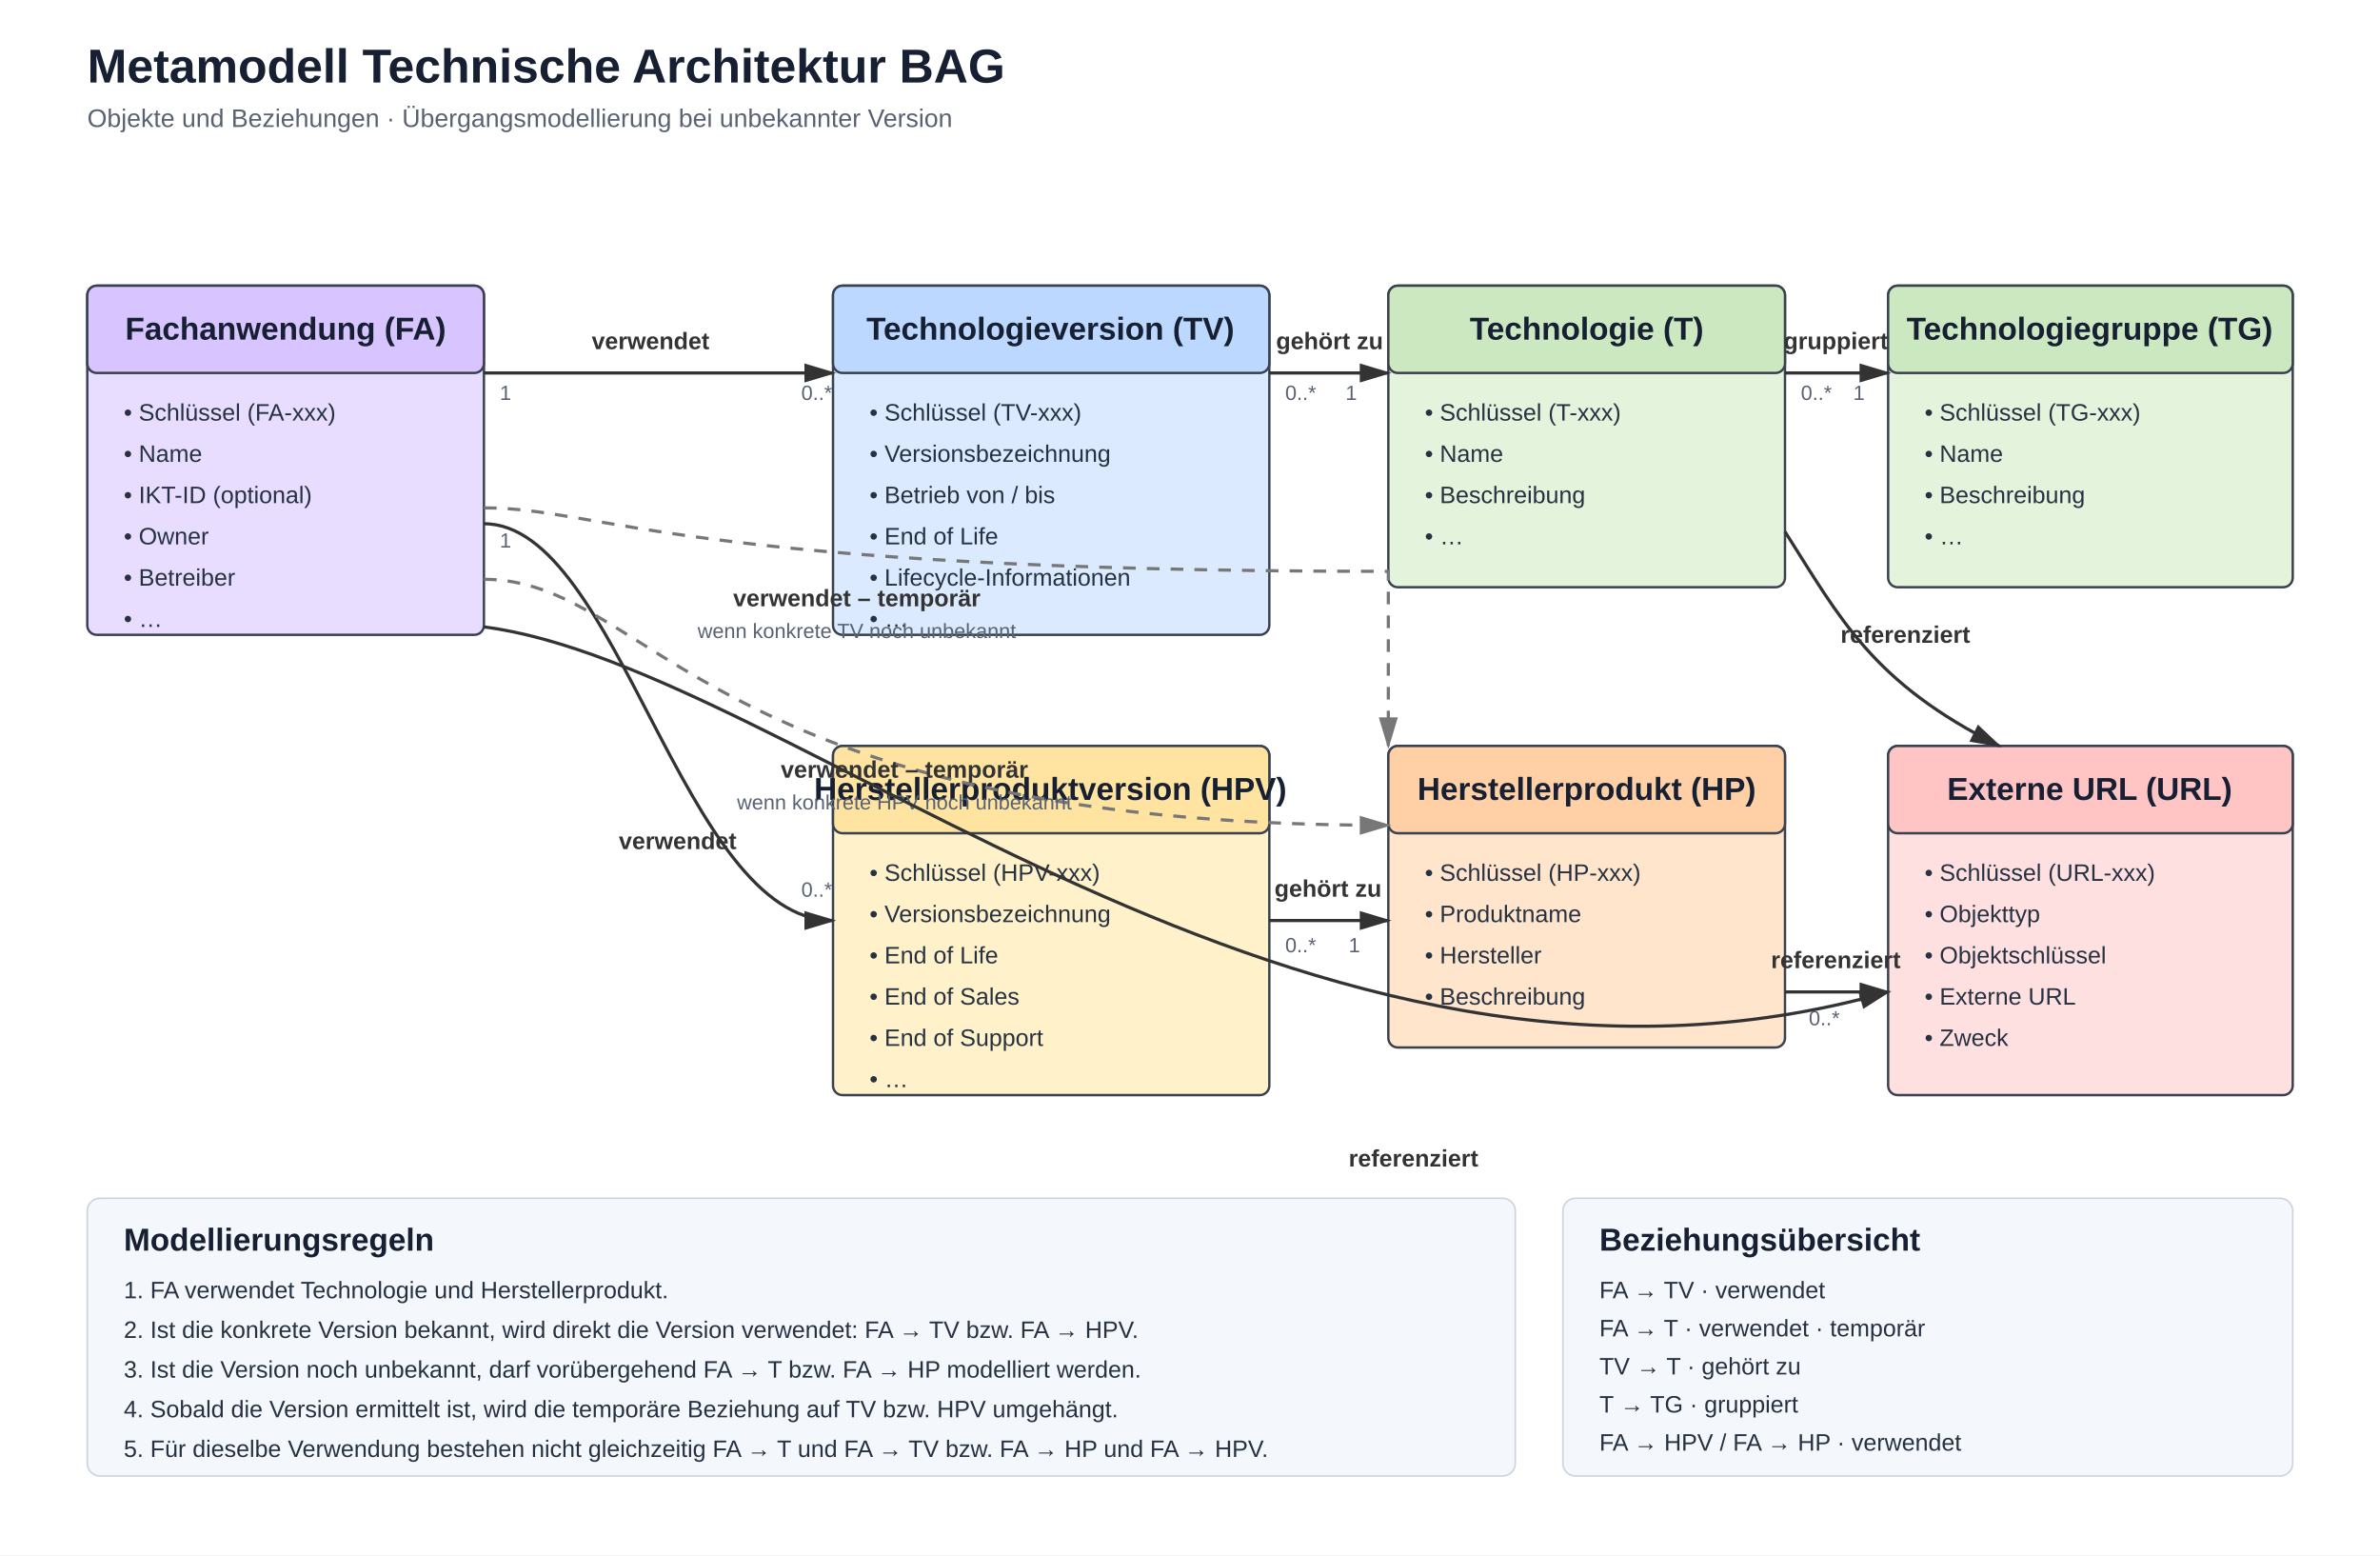
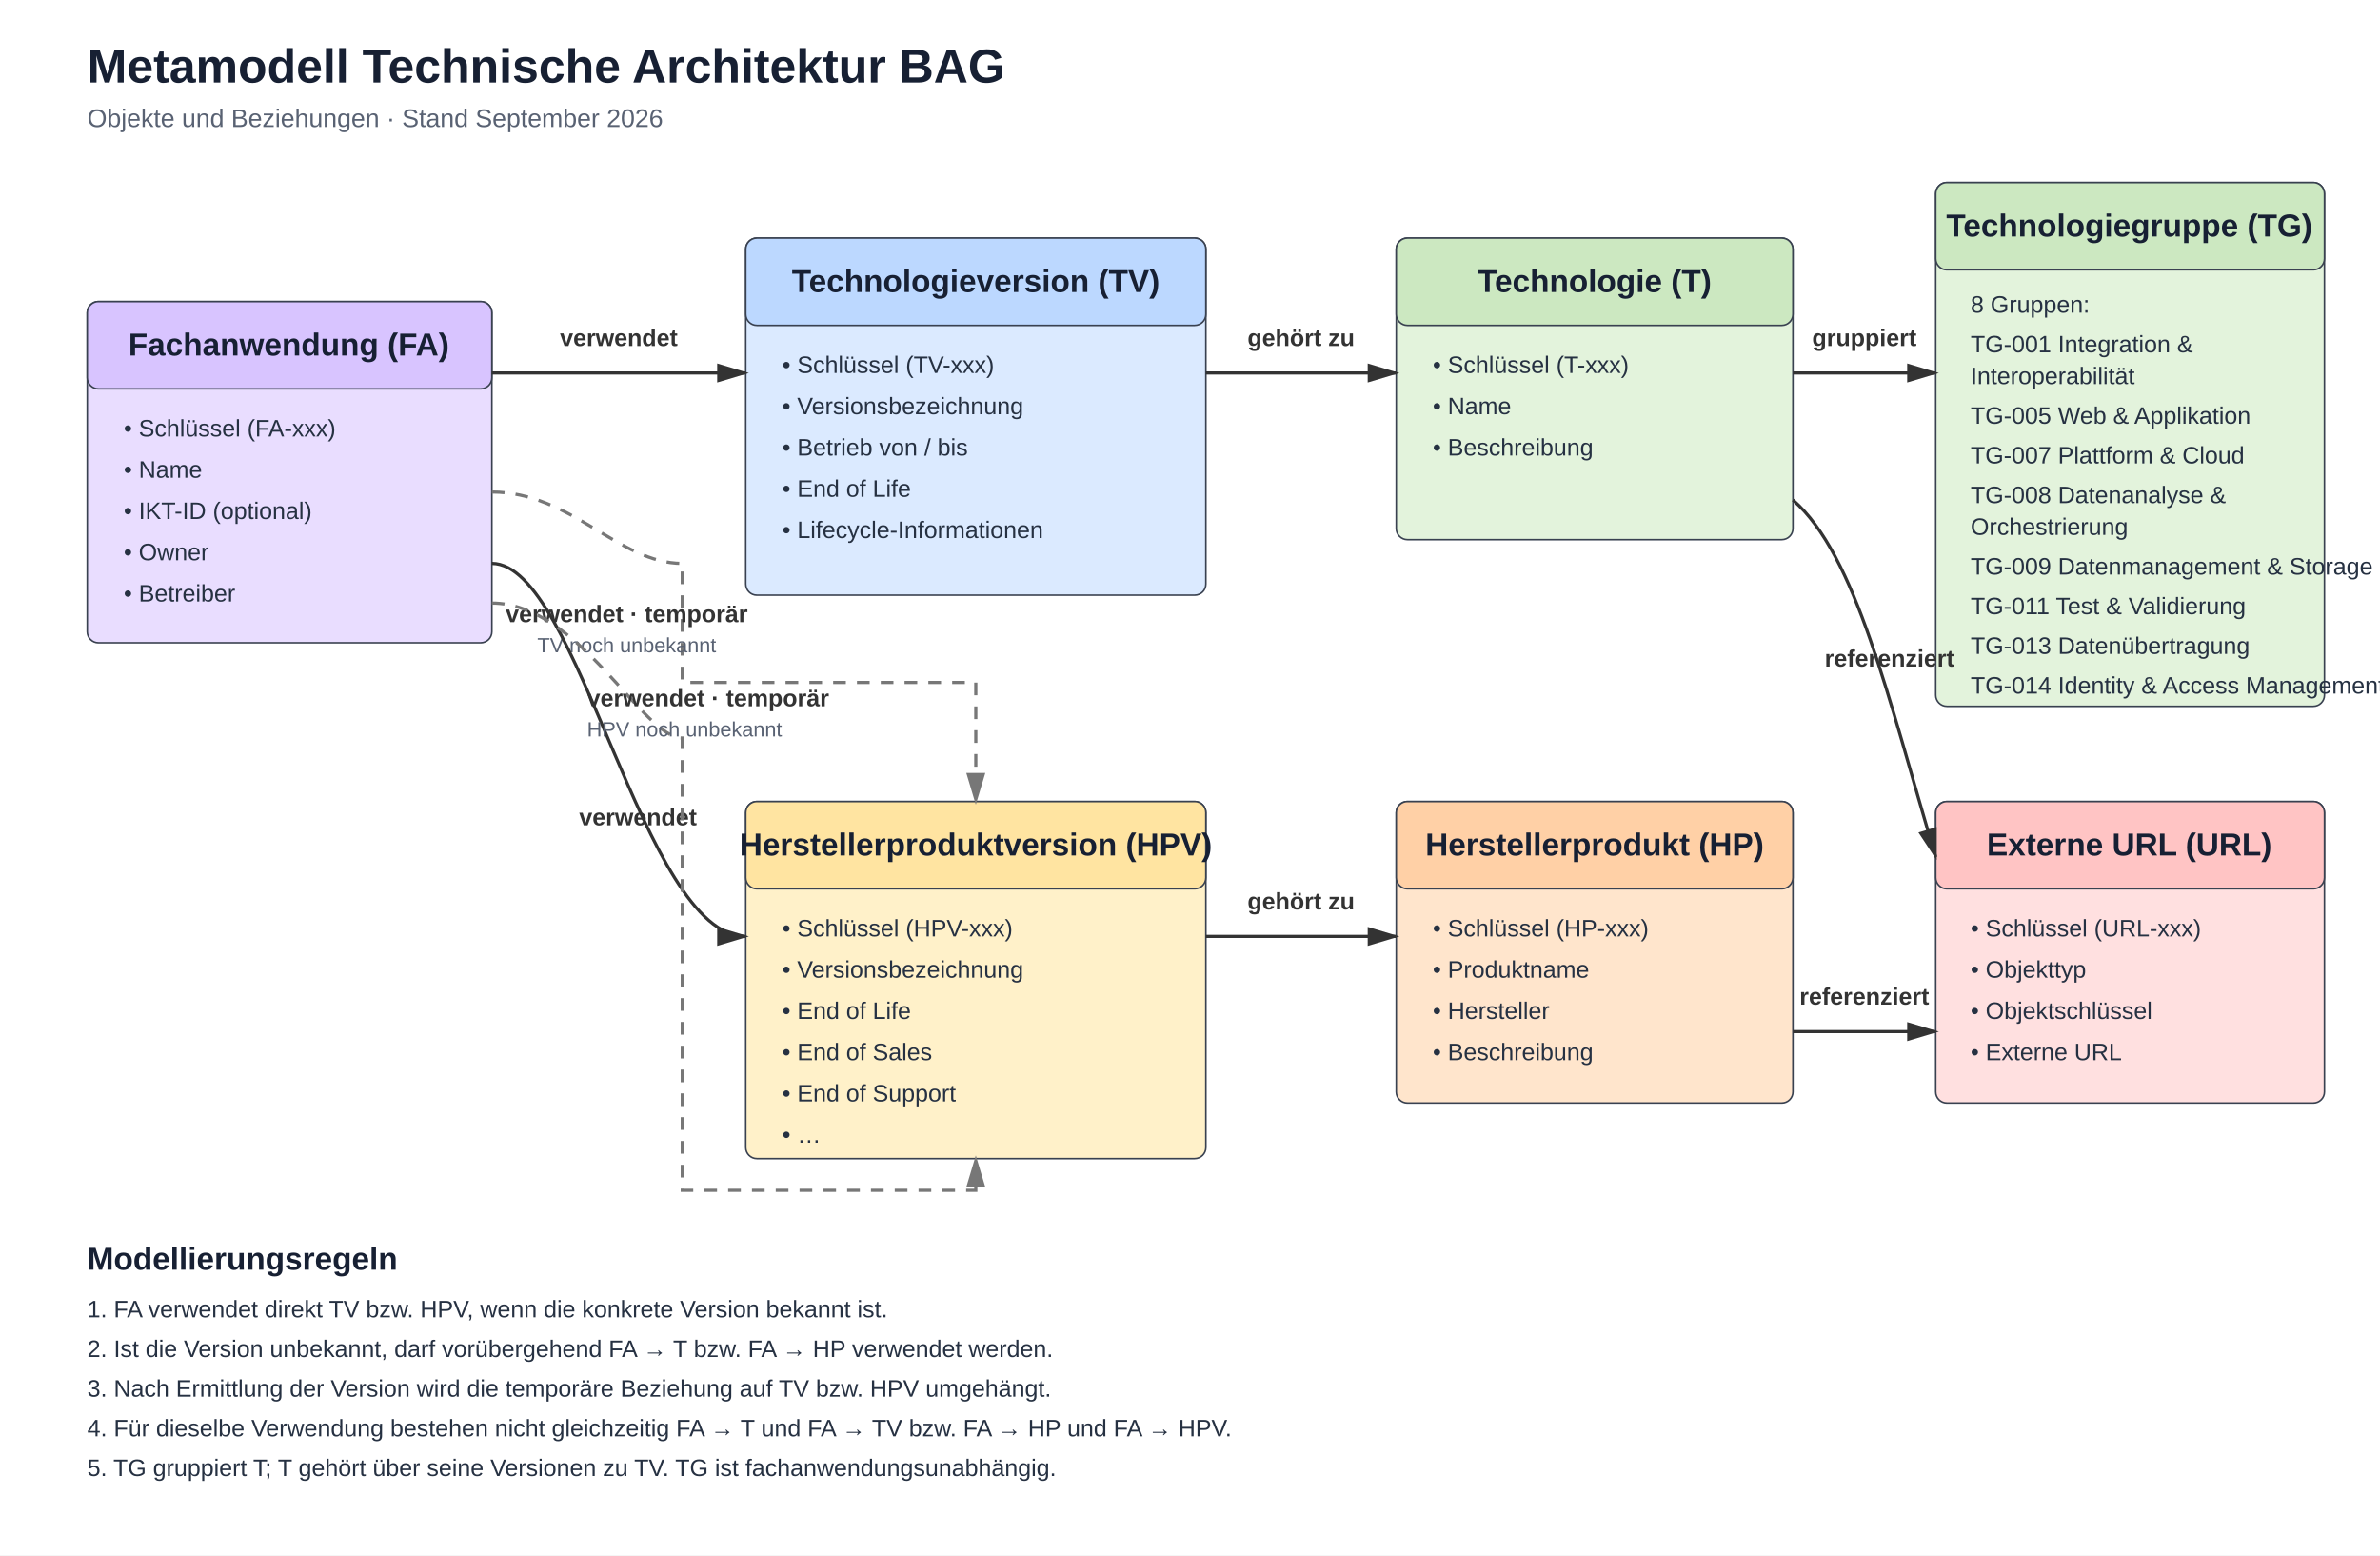
<svg xmlns="http://www.w3.org/2000/svg" width="1500" height="980" viewBox="0 0 1500 980">
  <defs>
-     <marker id="arrow" markerWidth="10" markerHeight="10" refX="9" refY="3" orient="auto" markerUnits="strokeWidth">
+     <marker id="a" markerWidth="10" markerHeight="10" refX="9" refY="3" orient="auto">
      <path d="M0,0 L10,3 L0,6 z" fill="#333" />
    </marker>
-     <marker id="arrowDashed" markerWidth="10" markerHeight="10" refX="9" refY="3" orient="auto" markerUnits="strokeWidth">
+     <marker id="d" markerWidth="10" markerHeight="10" refX="9" refY="3" orient="auto">
      <path d="M0,0 L10,3 L0,6 z" fill="#777" />
    </marker>
    <style>
-       .title{font:700 30px Arial,sans-serif;fill:#172033}.subtitle{font:16px Arial,sans-serif;fill:#596273}
-       .box{stroke:#394150;stroke-width:1.5}.head{font:700 20px Arial,sans-serif;fill:#172033}.txt{font:15px Arial,sans-serif;fill:#263142}
-       .rel{stroke:#333;stroke-width:2;fill:none;marker-end:url(#arrow)}.temp{stroke:#777;stroke-width:2;stroke-dasharray:8 7;fill:none;marker-end:url(#arrowDashed)}
-       .label{font:700 15px Arial,sans-serif;fill:#333}.card{font:13px Arial,sans-serif;fill:#596273}
-       .note{font:15px Arial,sans-serif;fill:#263142}.small{font:13px Arial,sans-serif;fill:#596273}
-     </style>
+ .title{font:700 30px Arial;fill:#172033}.sub{font:16px Arial;fill:#596273}.head{font:700 20px Arial;fill:#172033}.txt{font:15px Arial;fill:#263142}.lab{font:700 15px Arial;fill:#333}.small{font:13px Arial;fill:#596273}.rel{stroke:#333;stroke-width:2;fill:none;marker-end:url(#a)}.temp{stroke:#777;stroke-width:2;stroke-dasharray:8 7;fill:none;marker-end:url(#d)}
+ </style>
  </defs>
-   <rect width="1500" height="980" fill="#fff" />
+   <rect width="1500" height="980" fill="white" />
  <text x="55" y="52" class="title">Metamodell Technische Architektur BAG</text>
-   <text x="55" y="80" class="subtitle">Objekte und Beziehungen · Übergangsmodellierung bei unbekannter Version</text>
-   <g>
-     <rect x="55" y="180" width="250" height="220" rx="6" fill="#e9ddff" class="box" />
-     <rect x="55" y="180" width="250" height="55" rx="6" fill="#d8c4ff" class="box" />
-     <text x="180" y="214" text-anchor="middle" class="head">Fachanwendung (FA)</text>
-     <text x="78" y="265" class="txt">• Schlüssel (FA-xxx)</text>
-     <text x="78" y="291" class="txt">• Name</text>
-     <text x="78" y="317" class="txt">• IKT-ID (optional)</text>
-     <text x="78" y="343" class="txt">• Owner</text>
-     <text x="78" y="369" class="txt">• Betreiber</text>
-     <text x="78" y="395" class="txt">• …</text>
-   </g>
-   <g>
-     <rect x="1190" y="180" width="255" height="190" rx="6" fill="#e3f3dc" class="box" />
-     <rect x="1190" y="180" width="255" height="55" rx="6" fill="#cce8c1" class="box" />
-     <text x="1317" y="214" text-anchor="middle" class="head">Technologiegruppe (TG)</text>
-     <text x="1213" y="265" class="txt">• Schlüssel (TG-xxx)</text>
-     <text x="1213" y="291" class="txt">• Name</text>
-     <text x="1213" y="317" class="txt">• Beschreibung</text>
-     <text x="1213" y="343" class="txt">• …</text>
-   </g>
-   <g>
-     <rect x="875" y="180" width="250" height="190" rx="6" fill="#e3f3dc" class="box" />
-     <rect x="875" y="180" width="250" height="55" rx="6" fill="#cce8c1" class="box" />
-     <text x="1000" y="214" text-anchor="middle" class="head">Technologie (T)</text>
-     <text x="898" y="265" class="txt">• Schlüssel (T-xxx)</text>
-     <text x="898" y="291" class="txt">• Name</text>
-     <text x="898" y="317" class="txt">• Beschreibung</text>
-     <text x="898" y="343" class="txt">• …</text>
-   </g>
-   <g>
-     <rect x="525" y="180" width="275" height="220" rx="6" fill="#dbeaff" class="box" />
-     <rect x="525" y="180" width="275" height="55" rx="6" fill="#bcd8ff" class="box" />
-     <text x="662" y="214" text-anchor="middle" class="head">Technologieversion (TV)</text>
-     <text x="548" y="265" class="txt">• Schlüssel (TV-xxx)</text>
-     <text x="548" y="291" class="txt">• Versionsbezeichnung</text>
-     <text x="548" y="317" class="txt">• Betrieb von / bis</text>
-     <text x="548" y="343" class="txt">• End of Life</text>
-     <text x="548" y="369" class="txt">• Lifecycle-Informationen</text>
-     <text x="548" y="395" class="txt">• …</text>
-   </g>
-   <g>
-     <rect x="875" y="470" width="250" height="190" rx="6" fill="#ffe5cc" class="box" />
-     <rect x="875" y="470" width="250" height="55" rx="6" fill="#ffd0a6" class="box" />
-     <text x="1000" y="504" text-anchor="middle" class="head">Herstellerprodukt (HP)</text>
-     <text x="898" y="555" class="txt">• Schlüssel (HP-xxx)</text>
-     <text x="898" y="581" class="txt">• Produktname</text>
-     <text x="898" y="607" class="txt">• Hersteller</text>
-     <text x="898" y="633" class="txt">• Beschreibung</text>
-   </g>
-   <g>
-     <rect x="525" y="470" width="275" height="220" rx="6" fill="#fff1c9" class="box" />
-     <rect x="525" y="470" width="275" height="55" rx="6" fill="#ffe4a1" class="box" />
-     <text x="662" y="504" text-anchor="middle" class="head">Herstellerproduktversion (HPV)</text>
-     <text x="548" y="555" class="txt">• Schlüssel (HPV-xxx)</text>
-     <text x="548" y="581" class="txt">• Versionsbezeichnung</text>
-     <text x="548" y="607" class="txt">• End of Life</text>
-     <text x="548" y="633" class="txt">• End of Sales</text>
-     <text x="548" y="659" class="txt">• End of Support</text>
-     <text x="548" y="685" class="txt">• …</text>
-   </g>
-   <g>
-     <rect x="1190" y="470" width="255" height="220" rx="6" fill="#ffe0e0" class="box" />
-     <rect x="1190" y="470" width="255" height="55" rx="6" fill="#ffc4c4" class="box" />
-     <text x="1317" y="504" text-anchor="middle" class="head">Externe URL (URL)</text>
-     <text x="1213" y="555" class="txt">• Schlüssel (URL-xxx)</text>
-     <text x="1213" y="581" class="txt">• Objekttyp</text>
-     <text x="1213" y="607" class="txt">• Objektschlüssel</text>
-     <text x="1213" y="633" class="txt">• Externe URL</text>
-     <text x="1213" y="659" class="txt">• Zweck</text>
-   </g>
-   <path d="M305 235 L525 235" class="rel" />
-   <text x="410" y="220" text-anchor="middle" class="label">verwendet</text>
-   <text x="315" y="252" class="card">1</text>
-   <text x="505" y="252" class="card">0..*</text>
-   <path d="M800 235 L875 235" class="rel" />
-   <text x="838" y="220" text-anchor="middle" class="label">gehört zu</text>
-   <text x="810" y="252" class="card">0..*</text>
-   <text x="848" y="252" class="card">1</text>
-   <path d="M1125 235 L1190 235" class="rel" />
-   <text x="1157" y="220" text-anchor="middle" class="label">gruppiert</text>
-   <text x="1135" y="252" class="card">0..*</text>
-   <text x="1168" y="252" class="card">1</text>
-   <path d="M305 320 C380 320 430 360 875 360 L875 470" class="temp" />
-   <text x="540" y="382" text-anchor="middle" class="label">verwendet – temporär</text>
-   <text x="540" y="402" text-anchor="middle" class="small">wenn konkrete TV noch unbekannt</text>
-   <path d="M305 400 C380 400 430 445 875 445" class="rel" opacity="0" />
-   <path d="M305 330 C390 330 430 580 525 580" class="rel" />
-   <text x="390" y="535" class="label">verwendet</text>
-   <text x="315" y="345" class="card">1</text>
-   <text x="505" y="565" class="card">0..*</text>
-   <path d="M800 580 L875 580" class="rel" />
-   <text x="837" y="565" text-anchor="middle" class="label">gehört zu</text>
-   <text x="810" y="600" class="card">0..*</text>
-   <text x="850" y="600" class="card">1</text>
-   <path d="M305 365 C410 365 445 520 875 520" class="temp" />
-   <text x="570" y="490" text-anchor="middle" class="label">verwendet – temporär</text>
-   <text x="570" y="510" text-anchor="middle" class="small">wenn konkrete HPV noch unbekannt</text>
-   <path d="M305 395 C500 420 820 730 1190 625" class="rel" />
-   <text x="850" y="735" class="label">referenziert</text>
-   <text x="1140" y="646" class="card">0..*</text>
-   <path d="M1125 335 C1160 390 1180 430 1260 470" class="rel" />
-   <text x="1160" y="405" class="label">referenziert</text>
-   <path d="M1125 335 C1160 360 1190 420 1300 470" class="rel" opacity="0" />
-   <path d="M1125 625 L1190 625" class="rel" />
-   <text x="1157" y="610" text-anchor="middle" class="label">referenziert</text>
-   <path d="M800 660 C950 700 1050 700 1190 650" class="rel" opacity="0" />
-   <rect x="55" y="755" width="900" height="175" rx="8" fill="#f4f7fb" stroke="#cbd3df" />
-   <text x="78" y="788" class="head">Modellierungsregeln</text>
-   <text x="78" y="818" class="note">1. FA verwendet Technologie und Herstellerprodukt.</text>
-   <text x="78" y="843" class="note">2. Ist die konkrete Version bekannt, wird direkt die Version verwendet: FA → TV bzw. FA → HPV.</text>
-   <text x="78" y="868" class="note">3. Ist die Version noch unbekannt, darf vorübergehend FA → T bzw. FA → HP modelliert werden.</text>
-   <text x="78" y="893" class="note">4. Sobald die Version ermittelt ist, wird die temporäre Beziehung auf TV bzw. HPV umgehängt.</text>
-   <text x="78" y="918" class="note">5. Für dieselbe Verwendung bestehen nicht gleichzeitig FA → T und FA → TV bzw. FA → HP und FA → HPV.</text>
-   <rect x="985" y="755" width="460" height="175" rx="8" fill="#f4f7fb" stroke="#cbd3df" />
-   <text x="1008" y="788" class="head">Beziehungsübersicht</text>
-   <text x="1008" y="818" class="note">FA → TV · verwendet</text>
-   <text x="1008" y="842" class="note">FA → T · verwendet · temporär</text>
-   <text x="1008" y="866" class="note">TV → T · gehört zu</text>
-   <text x="1008" y="890" class="note">T → TG · gruppiert</text>
-   <text x="1008" y="914" class="note">FA → HPV / FA → HP · verwendet</text>
+   <text x="55" y="80" class="sub">Objekte und Beziehungen · Stand September 2026</text>
+   <rect x="55" y="190" width="255" height="215" rx="7" fill="#e9ddff" stroke="#394150" />
+   <rect x="55" y="190" width="255" height="55" rx="7" fill="#d8c4ff" stroke="#394150" />
+   <text x="182" y="224" text-anchor="middle" class="head">Fachanwendung (FA)</text>
+   <text x="78" y="275" class="txt">• Schlüssel (FA-xxx)</text>
+   <text x="78" y="301" class="txt">• Name</text>
+   <text x="78" y="327" class="txt">• IKT-ID (optional)</text>
+   <text x="78" y="353" class="txt">• Owner</text>
+   <text x="78" y="379" class="txt">• Betreiber</text>
+   <rect x="470" y="150" width="290" height="225" rx="7" fill="#dbeaff" stroke="#394150" />
+   <rect x="470" y="150" width="290" height="55" rx="7" fill="#bcd8ff" stroke="#394150" />
+   <text x="615" y="184" text-anchor="middle" class="head">Technologieversion (TV)</text>
+   <text x="493" y="235" class="txt">• Schlüssel (TV-xxx)</text>
+   <text x="493" y="261" class="txt">• Versionsbezeichnung</text>
+   <text x="493" y="287" class="txt">• Betrieb von / bis</text>
+   <text x="493" y="313" class="txt">• End of Life</text>
+   <text x="493" y="339" class="txt">• Lifecycle-Informationen</text>
+   <rect x="880" y="150" width="250" height="190" rx="7" fill="#e3f3dc" stroke="#394150" />
+   <rect x="880" y="150" width="250" height="55" rx="7" fill="#cce8c1" stroke="#394150" />
+   <text x="1005" y="184" text-anchor="middle" class="head">Technologie (T)</text>
+   <text x="903" y="235" class="txt">• Schlüssel (T-xxx)</text>
+   <text x="903" y="261" class="txt">• Name</text>
+   <text x="903" y="287" class="txt">• Beschreibung</text>
+   <rect x="1220" y="115" width="245" height="330" rx="7" fill="#e3f3dc" stroke="#394150" />
+   <rect x="1220" y="115" width="245" height="55" rx="7" fill="#cce8c1" stroke="#394150" />
+   <text x="1342" y="149" text-anchor="middle" class="head">Technologiegruppe (TG)</text>
+   <text x="1242" y="197" class="txt">8 Gruppen:</text>
+   <text x="1242" y="222" class="txt">TG-001 Integration &amp;</text>
+   <text x="1242" y="242" class="txt">  Interoperabilität</text>
+   <text x="1242" y="267" class="txt">TG-005 Web &amp; Applikation</text>
+   <text x="1242" y="292" class="txt">TG-007 Plattform &amp; Cloud</text>
+   <text x="1242" y="317" class="txt">TG-008 Datenanalyse &amp;</text>
+   <text x="1242" y="337" class="txt">  Orchestrierung</text>
+   <text x="1242" y="362" class="txt">TG-009 Datenmanagement &amp; Storage</text>
+   <text x="1242" y="387" class="txt">TG-011 Test &amp; Validierung</text>
+   <text x="1242" y="412" class="txt">TG-013 Datenübertragung</text>
+   <text x="1242" y="437" class="txt">TG-014 Identity &amp; Access Management</text>
+   <rect x="470" y="505" width="290" height="225" rx="7" fill="#fff1c9" stroke="#394150" />
+   <rect x="470" y="505" width="290" height="55" rx="7" fill="#ffe4a1" stroke="#394150" />
+   <text x="615" y="539" text-anchor="middle" class="head">Herstellerproduktversion (HPV)</text>
+   <text x="493" y="590" class="txt">• Schlüssel (HPV-xxx)</text>
+   <text x="493" y="616" class="txt">• Versionsbezeichnung</text>
+   <text x="493" y="642" class="txt">• End of Life</text>
+   <text x="493" y="668" class="txt">• End of Sales</text>
+   <text x="493" y="694" class="txt">• End of Support</text>
+   <text x="493" y="720" class="txt">• …</text>
+   <rect x="880" y="505" width="250" height="190" rx="7" fill="#ffe5cc" stroke="#394150" />
+   <rect x="880" y="505" width="250" height="55" rx="7" fill="#ffd0a6" stroke="#394150" />
+   <text x="1005" y="539" text-anchor="middle" class="head">Herstellerprodukt (HP)</text>
+   <text x="903" y="590" class="txt">• Schlüssel (HP-xxx)</text>
+   <text x="903" y="616" class="txt">• Produktname</text>
+   <text x="903" y="642" class="txt">• Hersteller</text>
+   <text x="903" y="668" class="txt">• Beschreibung</text>
+   <rect x="1220" y="505" width="245" height="190" rx="7" fill="#ffe0e0" stroke="#394150" />
+   <rect x="1220" y="505" width="245" height="55" rx="7" fill="#ffc4c4" stroke="#394150" />
+   <text x="1342" y="539" text-anchor="middle" class="head">Externe URL (URL)</text>
+   <text x="1242" y="590" class="txt">• Schlüssel (URL-xxx)</text>
+   <text x="1242" y="616" class="txt">• Objekttyp</text>
+   <text x="1242" y="642" class="txt">• Objektschlüssel</text>
+   <text x="1242" y="668" class="txt">• Externe URL</text>
+   <path d="M310 235 L470 235" class="rel" />
+   <text x="390" y="218" text-anchor="middle" class="lab">verwendet</text>
+   <path d="M310 310 C360 310 390 355 430 355 L430 430 L615 430 L615 505" class="temp" />
+   <text x="395" y="392" text-anchor="middle" class="lab">verwendet · temporär</text>
+   <text x="395" y="411" text-anchor="middle" class="small">TV noch unbekannt</text>
+   <path d="M760 235 L880 235" class="rel" />
+   <text x="820" y="218" text-anchor="middle" class="lab">gehört zu</text>
+   <path d="M1130 235 L1220 235" class="rel" />
+   <text x="1175" y="218" text-anchor="middle" class="lab">gruppiert</text>
+   <path d="M310 355 C365 355 405 590 470 590" class="rel" />
+   <text x="365" y="520" class="lab">verwendet</text>
+   <path d="M310 380 C365 380 405 465 430 465 L430 750 L615 750 L615 730" class="temp" />
+   <text x="370" y="445" class="lab">verwendet · temporär</text>
+   <text x="370" y="464" class="small">HPV noch unbekannt</text>
+   <path d="M760 590 L880 590" class="rel" />
+   <text x="820" y="573" text-anchor="middle" class="lab">gehört zu</text>
+   <path d="M1130 315 C1170 350 1190 440 1220 540" class="rel" />
+   <text x="1150" y="420" class="lab">referenziert</text>
+   <path d="M1130 650 L1220 650" class="rel" />
+   <text x="1175" y="633" text-anchor="middle" class="lab">referenziert</text>
+   <text x="55" y="800" class="head">Modellierungsregeln</text>
+   <text x="55" y="830" class="txt">1. FA verwendet direkt TV bzw. HPV, wenn die konkrete Version bekannt ist.</text>
+   <text x="55" y="855" class="txt">2. Ist die Version unbekannt, darf vorübergehend FA → T bzw. FA → HP verwendet werden.</text>
+   <text x="55" y="880" class="txt">3. Nach Ermittlung der Version wird die temporäre Beziehung auf TV bzw. HPV umgehängt.</text>
+   <text x="55" y="905" class="txt">4. Für dieselbe Verwendung bestehen nicht gleichzeitig FA → T und FA → TV bzw. FA → HP und FA → HPV.</text>
+   <text x="55" y="930" class="txt">5. TG gruppiert T; T gehört über seine Versionen zu TV. TG ist fachanwendungsunabhängig.</text>
</svg>
